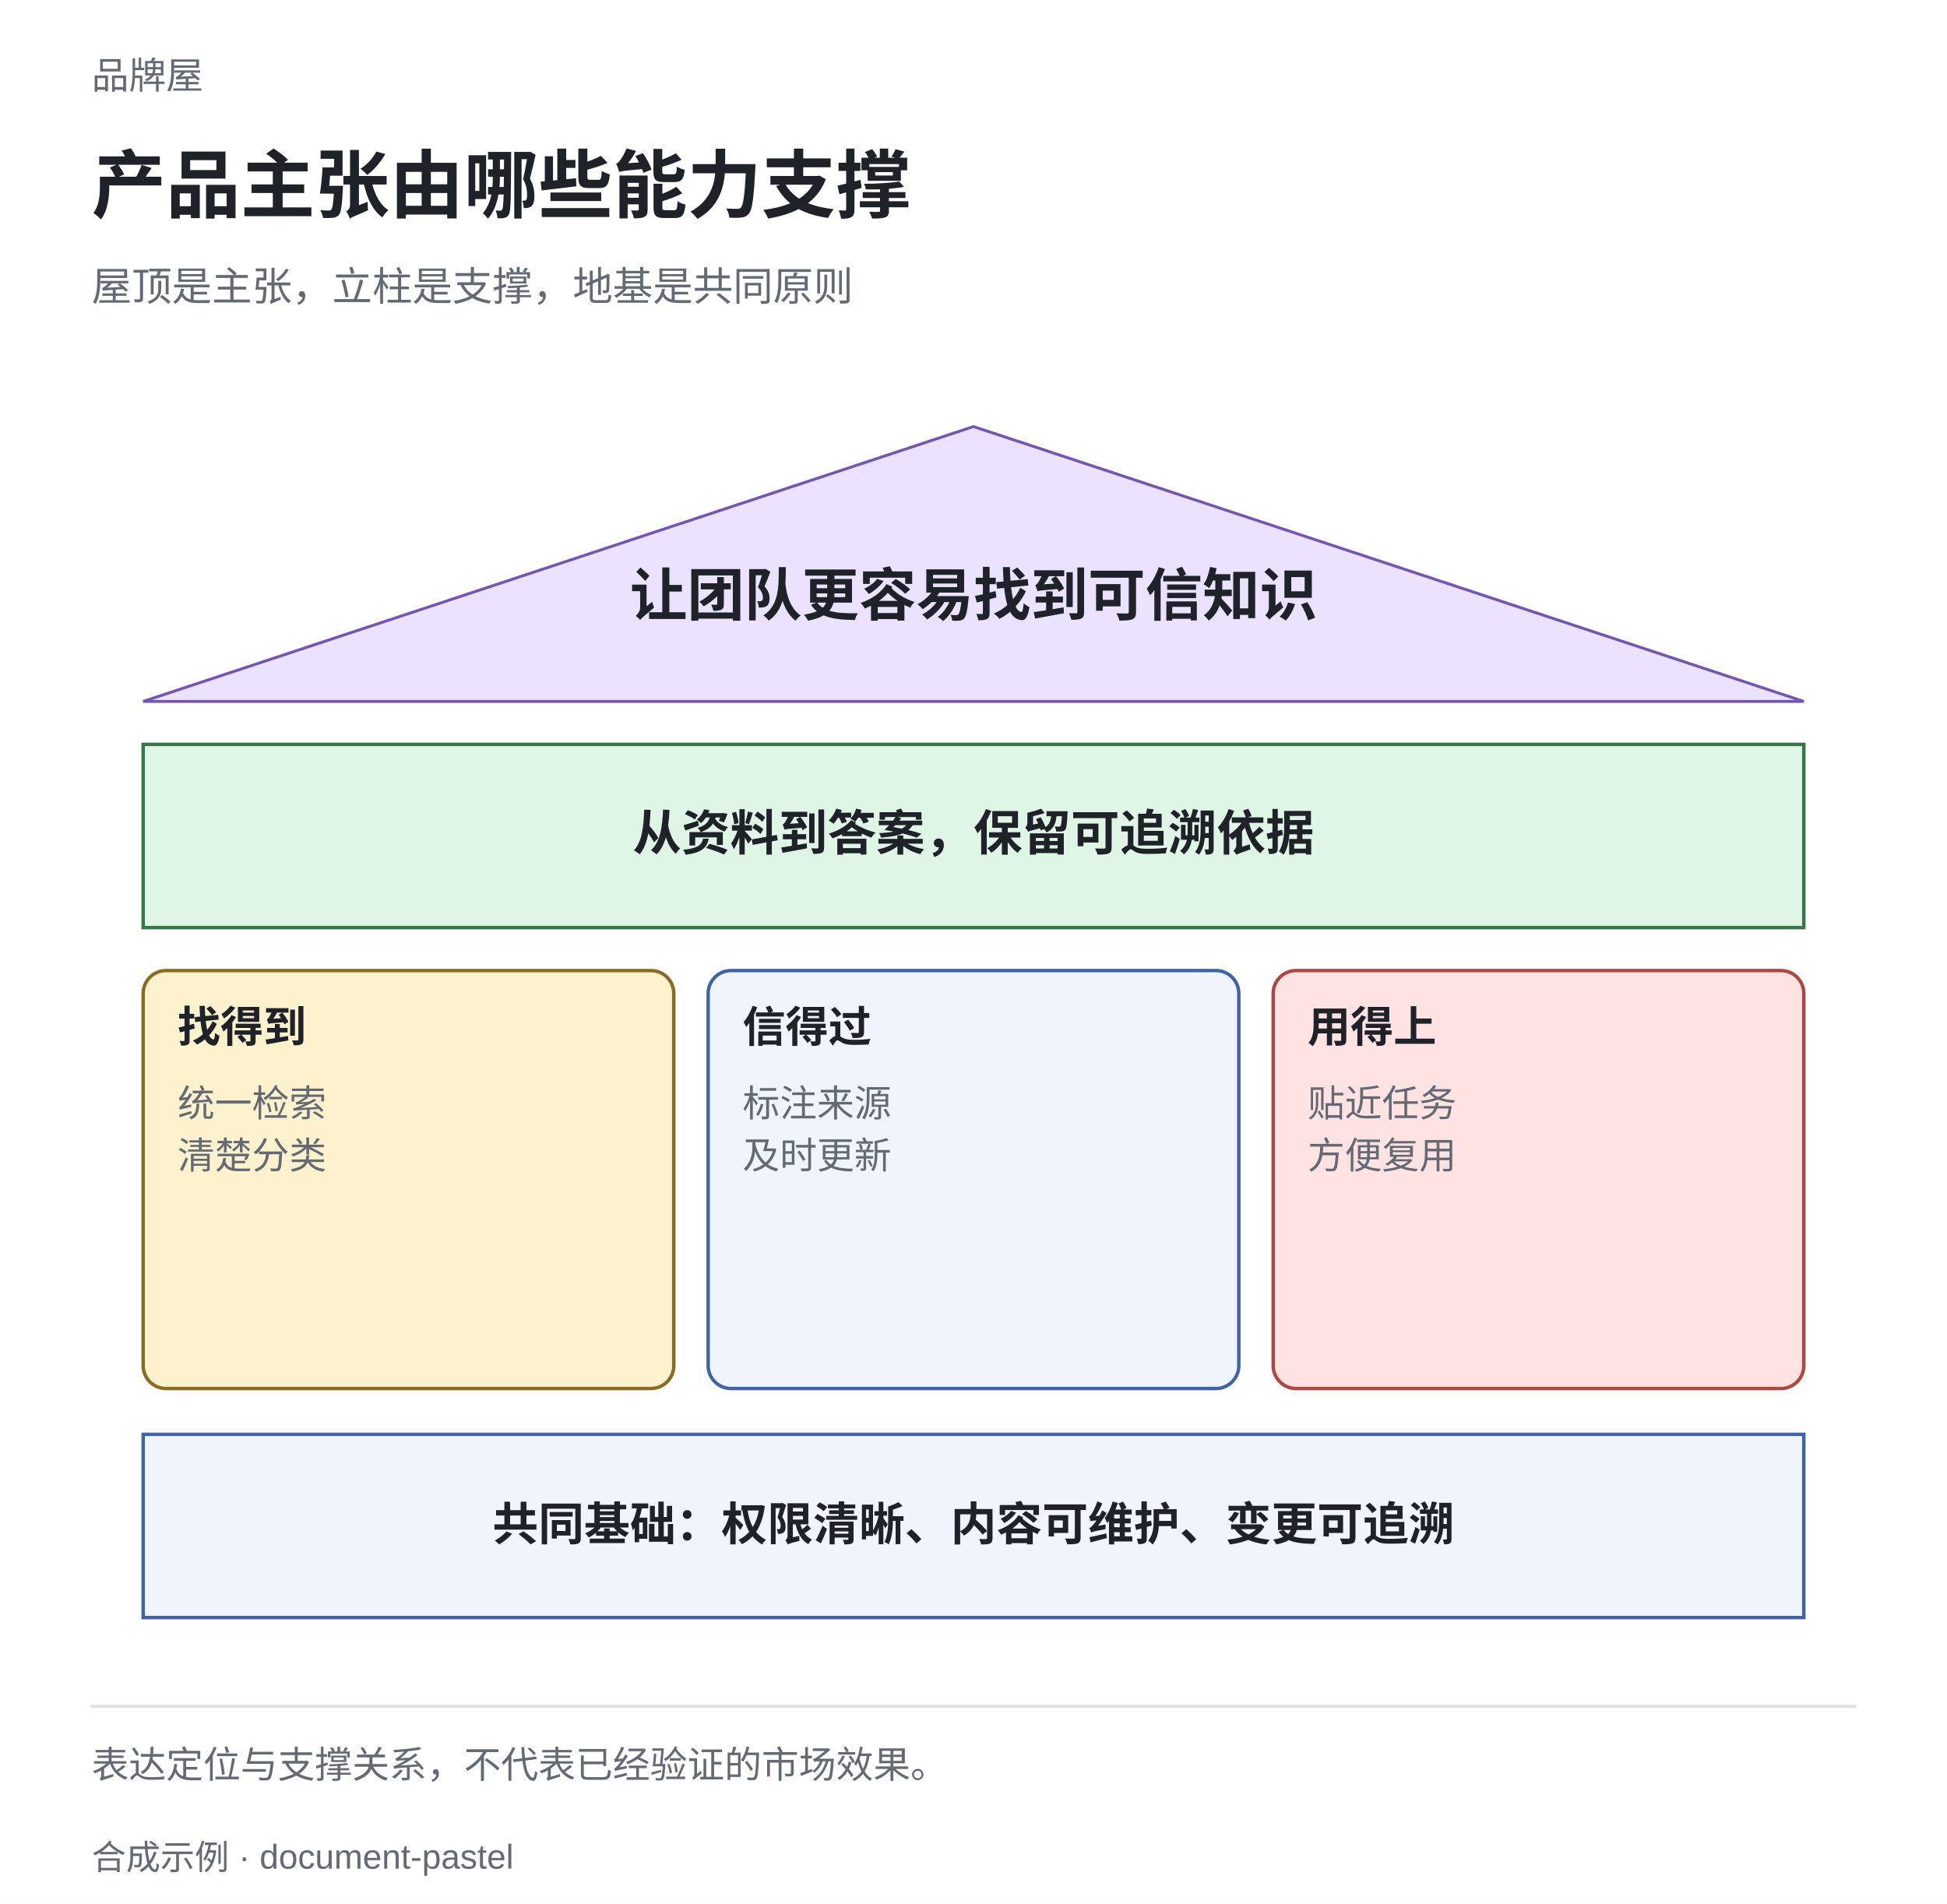
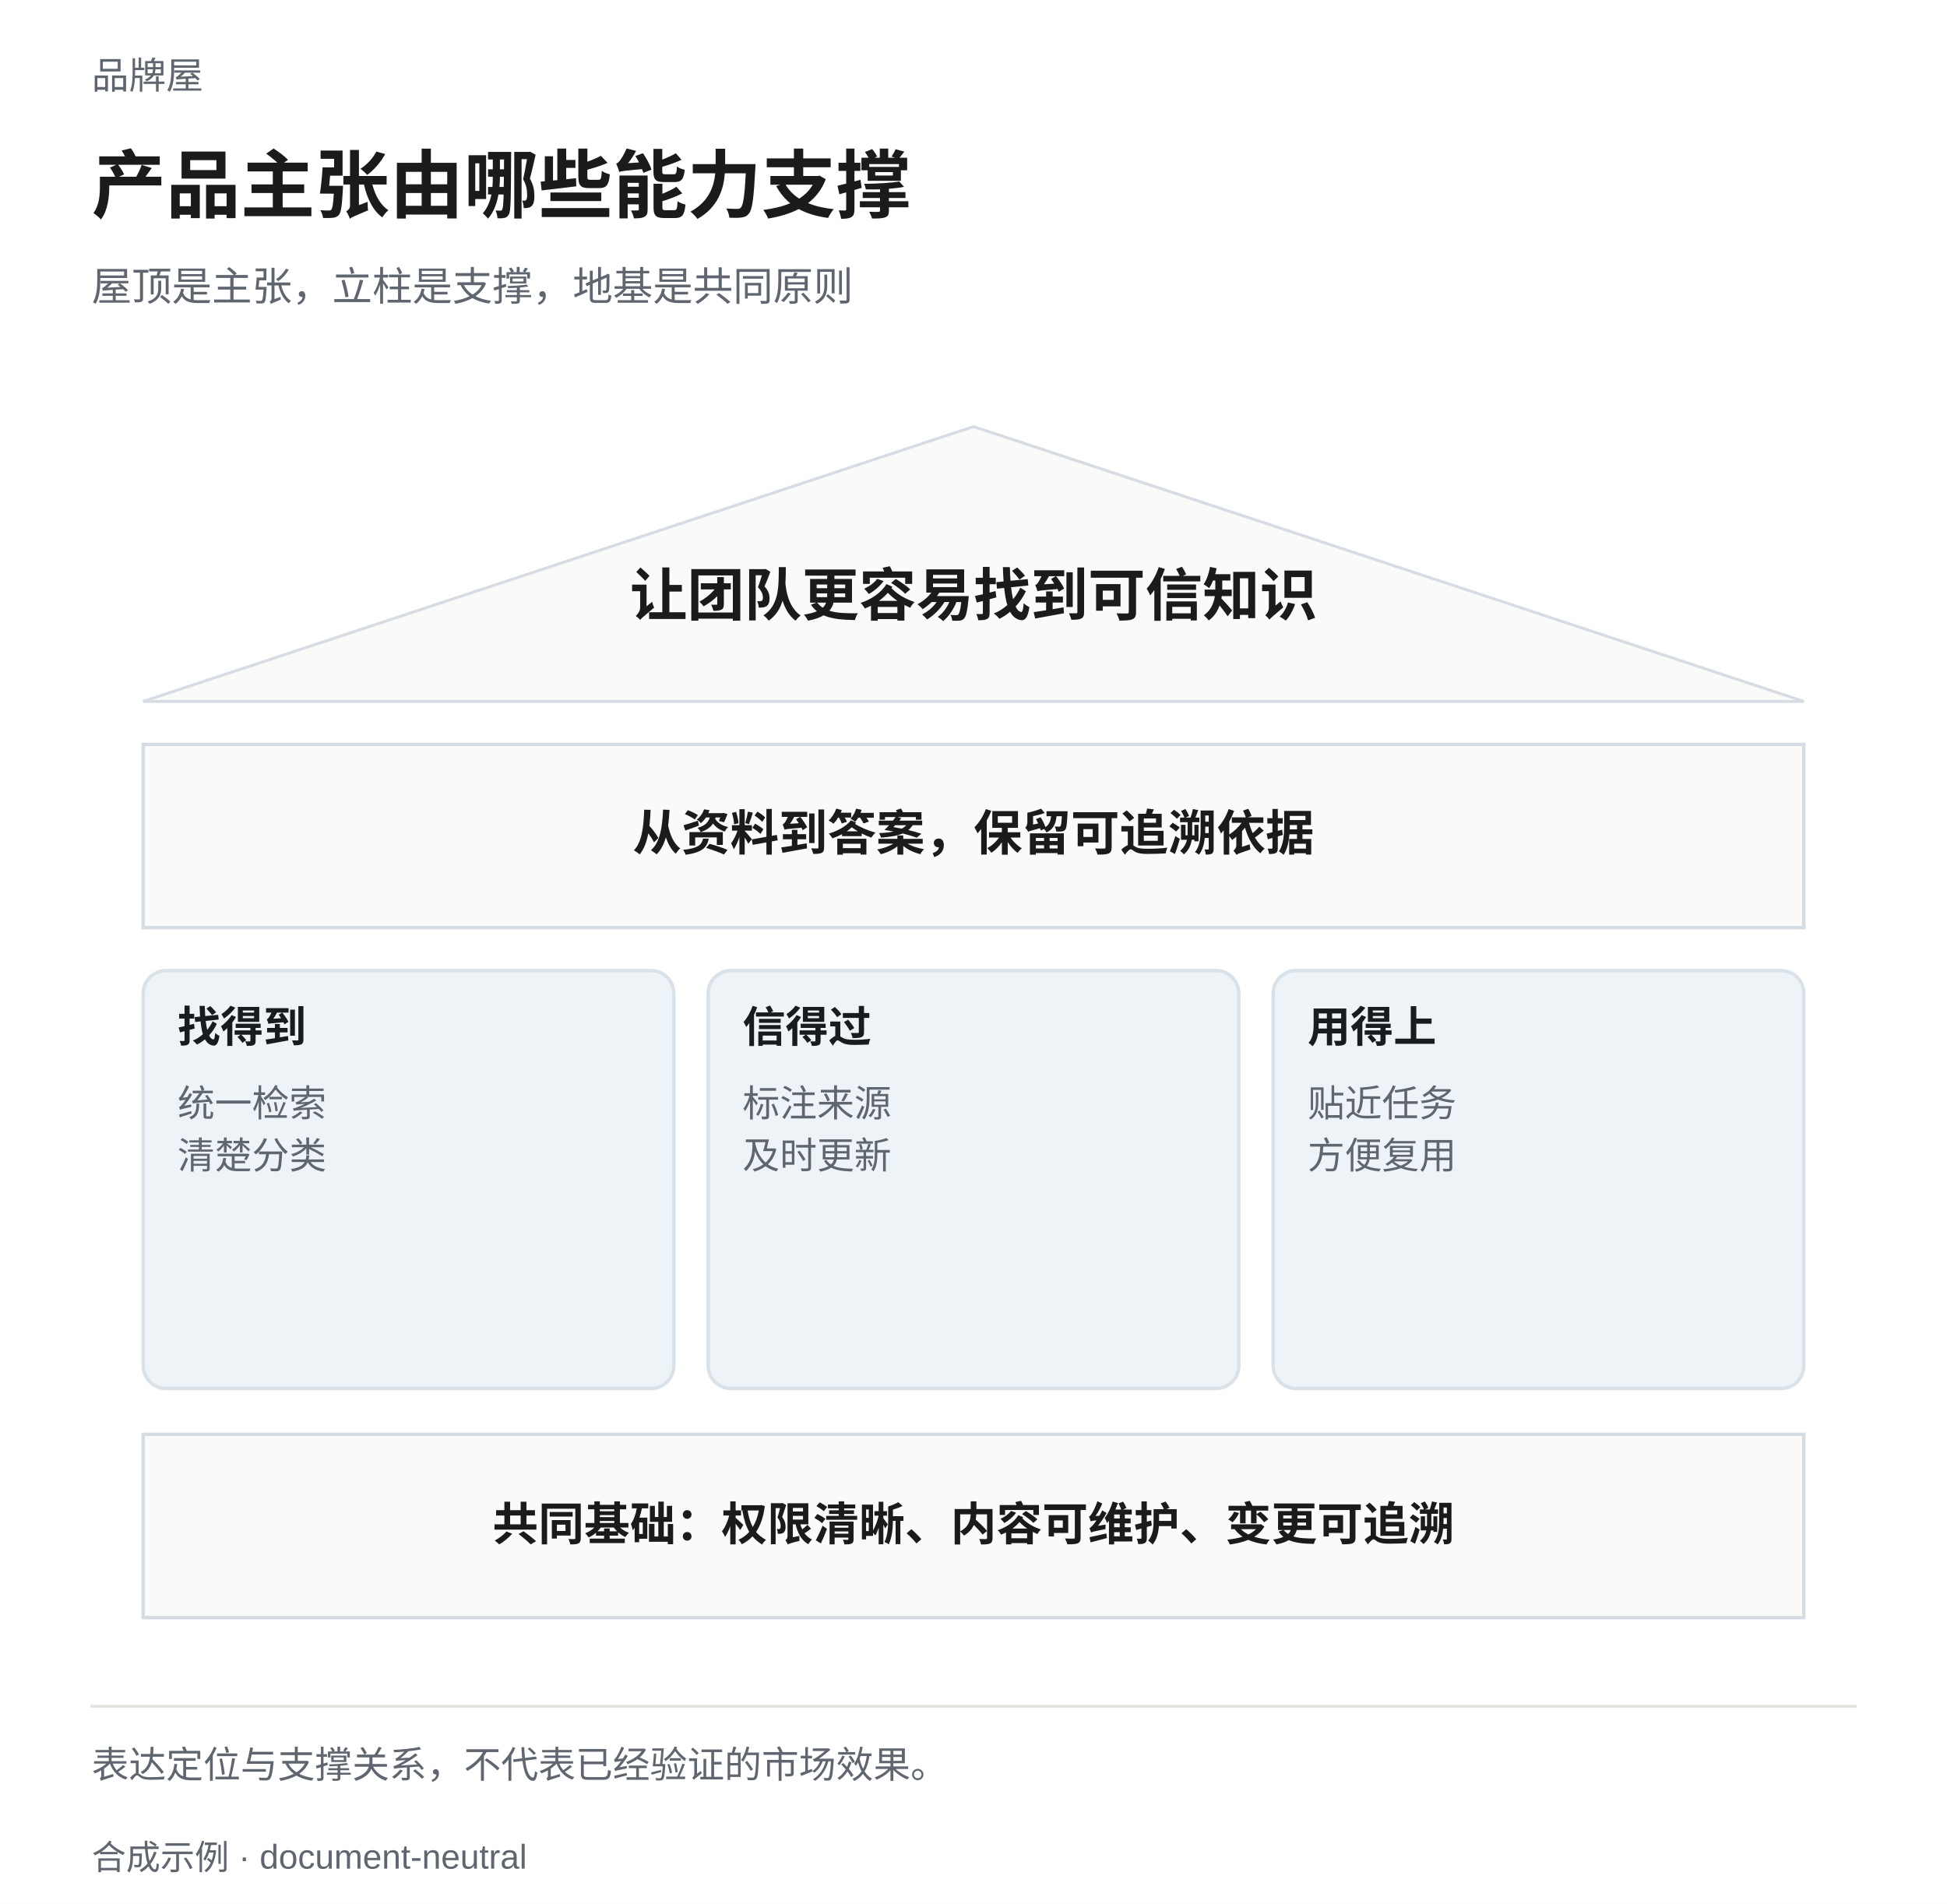
<svg xmlns="http://www.w3.org/2000/svg" width="680" height="665" viewBox="0 0 680 665" role="img">
  <defs>
    <marker id="arrow" viewBox="0 0 10 10" refX="8" refY="5" markerWidth="6" markerHeight="6" orient="auto">
-       <path d="M1 1 L8 5 L1 9" fill="none" stroke="#707680" stroke-width="1.5" />
+       <path d="M1 1 L8 5 L1 9" fill="none" stroke="#5F6670" stroke-width="1.5" />
    </marker>
  </defs>
-   <rect width="680" height="100%" fill="white" />
+   <rect width="680" height="100%" fill="#FFFFFF" />
  <g font-family="Arial, PingFang SC, Noto Sans CJK SC, sans-serif">
-     <text x="32" y="31.0" font-size="13" fill="#646A73" font-weight="400" text-anchor="start">品牌屋</text>
-     <text x="32" y="74.0" font-size="26" fill="#1F2329" font-weight="600" text-anchor="start">产品主张由哪些能力支撑</text>
-     <text x="32" y="105.0" font-size="14" fill="#646A73" font-weight="400" text-anchor="start">屋顶是主张，立柱是支撑，地基是共同原则</text>
-     <polygon points="50,245 340,149 630,245" fill="#EAE2FE" stroke="#7456B2" />
-     <text x="340" y="215.0" font-size="20" fill="#1F2329" font-weight="600" text-anchor="middle">让团队更容易找到可信知识</text>
-     <rect x="50" y="260" width="580" height="64" rx="0" fill="#DFF5E5" stroke="#367747" stroke-width="1.2" />
-     <text x="340" y="297.0" font-size="17" fill="#1F2329" font-weight="600" text-anchor="middle">从资料到答案，保留可追溯依据</text>
-     <rect x="50.0" y="339" width="185.333" height="146" rx="8" fill="#FEF1CE" stroke="#896B21" stroke-width="1.2" />
-     <text x="62.0" y="364.0" font-size="15" fill="#1F2329" font-weight="600" text-anchor="start">找得到</text>
-     <text x="62.0" y="390.0" font-size="13" fill="#646A73" font-weight="400" text-anchor="start">统一检索</text>
-     <text x="62.0" y="408.2" font-size="13" fill="#646A73" font-weight="400" text-anchor="start">清楚分类</text>
-     <rect x="247.333" y="339" width="185.333" height="146" rx="8" fill="#F0F4FC" stroke="#4063A8" stroke-width="1.2" />
-     <text x="259.333" y="364.0" font-size="15" fill="#1F2329" font-weight="600" text-anchor="start">信得过</text>
-     <text x="259.333" y="390.0" font-size="13" fill="#646A73" font-weight="400" text-anchor="start">标注来源</text>
-     <text x="259.333" y="408.2" font-size="13" fill="#646A73" font-weight="400" text-anchor="start">及时更新</text>
-     <rect x="444.667" y="339" width="185.333" height="146" rx="8" fill="#FEE3E2" stroke="#AF4643" stroke-width="1.2" />
-     <text x="456.667" y="364.0" font-size="15" fill="#1F2329" font-weight="600" text-anchor="start">用得上</text>
-     <text x="456.667" y="390.0" font-size="13" fill="#646A73" font-weight="400" text-anchor="start">贴近任务</text>
-     <text x="456.667" y="408.2" font-size="13" fill="#646A73" font-weight="400" text-anchor="start">方便复用</text>
-     <rect x="50" y="501" width="580" height="64" rx="0" fill="#F0F4FC" stroke="#4063A8" stroke-width="1.2" />
-     <text x="340" y="538.0" font-size="16" fill="#1F2329" font-weight="600" text-anchor="middle">共同基础：权限清晰、内容可维护、变更可追溯</text>
-     <path d="M32 596 H648" fill="none" stroke="#DEE0E3" stroke-width="1" stroke-linecap="round" stroke-linejoin="round" />
-     <text x="32" y="621.0" font-size="13" fill="#646A73" font-weight="400" text-anchor="start">表达定位与支撑关系，不代表已经验证的市场效果。</text>
-     <text x="32" y="653.0" font-size="12" fill="#646A73" font-weight="400" text-anchor="start">合成示例 · document-pastel</text>
+     <text x="32" y="31.0" font-size="13" fill="#5F6670" font-weight="400" text-anchor="start">品牌屋</text>
+     <text x="32" y="74.0" font-size="26" fill="#1A1B1C" font-weight="600" text-anchor="start">产品主张由哪些能力支撑</text>
+     <text x="32" y="105.0" font-size="14" fill="#5F6670" font-weight="400" text-anchor="start">屋顶是主张，立柱是支撑，地基是共同原则</text>
+     <polygon points="50,245 340,149 630,245" fill="#FAFAF8" stroke="#D6DCE3" />
+     <text x="340" y="215.0" font-size="20" fill="#1A1B1C" font-weight="600" text-anchor="middle">让团队更容易找到可信知识</text>
+     <rect x="50" y="260" width="580" height="64" rx="0" fill="#FAFAF8" stroke="#D6DCE3" stroke-width="1.2" />
+     <text x="340" y="297.0" font-size="17" fill="#1A1B1C" font-weight="600" text-anchor="middle">从资料到答案，保留可追溯依据</text>
+     <rect x="50.0" y="339" width="185.333" height="146" rx="8" fill="#EEF3F7" stroke="#D9E2E8" stroke-width="1.2" />
+     <text x="62.0" y="364.0" font-size="15" fill="#1A1B1C" font-weight="600" text-anchor="start">找得到</text>
+     <text x="62.0" y="390.0" font-size="13" fill="#5F6670" font-weight="400" text-anchor="start">统一检索</text>
+     <text x="62.0" y="408.2" font-size="13" fill="#5F6670" font-weight="400" text-anchor="start">清楚分类</text>
+     <rect x="247.333" y="339" width="185.333" height="146" rx="8" fill="#EEF3F7" stroke="#D9E2E8" stroke-width="1.2" />
+     <text x="259.333" y="364.0" font-size="15" fill="#1A1B1C" font-weight="600" text-anchor="start">信得过</text>
+     <text x="259.333" y="390.0" font-size="13" fill="#5F6670" font-weight="400" text-anchor="start">标注来源</text>
+     <text x="259.333" y="408.2" font-size="13" fill="#5F6670" font-weight="400" text-anchor="start">及时更新</text>
+     <rect x="444.667" y="339" width="185.333" height="146" rx="8" fill="#EEF3F7" stroke="#D9E2E8" stroke-width="1.2" />
+     <text x="456.667" y="364.0" font-size="15" fill="#1A1B1C" font-weight="600" text-anchor="start">用得上</text>
+     <text x="456.667" y="390.0" font-size="13" fill="#5F6670" font-weight="400" text-anchor="start">贴近任务</text>
+     <text x="456.667" y="408.2" font-size="13" fill="#5F6670" font-weight="400" text-anchor="start">方便复用</text>
+     <rect x="50" y="501" width="580" height="64" rx="0" fill="#FAFAF8" stroke="#D6DCE3" stroke-width="1.2" />
+     <text x="340" y="538.0" font-size="16" fill="#1A1B1C" font-weight="600" text-anchor="middle">共同基础：权限清晰、内容可维护、变更可追溯</text>
+     <path d="M32 596 H648" fill="none" stroke="#E4E3DD" stroke-width="1" stroke-linecap="round" stroke-linejoin="round" />
+     <text x="32" y="621.0" font-size="13" fill="#5F6670" font-weight="400" text-anchor="start">表达定位与支撑关系，不代表已经验证的市场效果。</text>
+     <text x="32" y="653.0" font-size="12" fill="#5F6670" font-weight="400" text-anchor="start">合成示例 · document-neutral</text>
  </g>
</svg>
